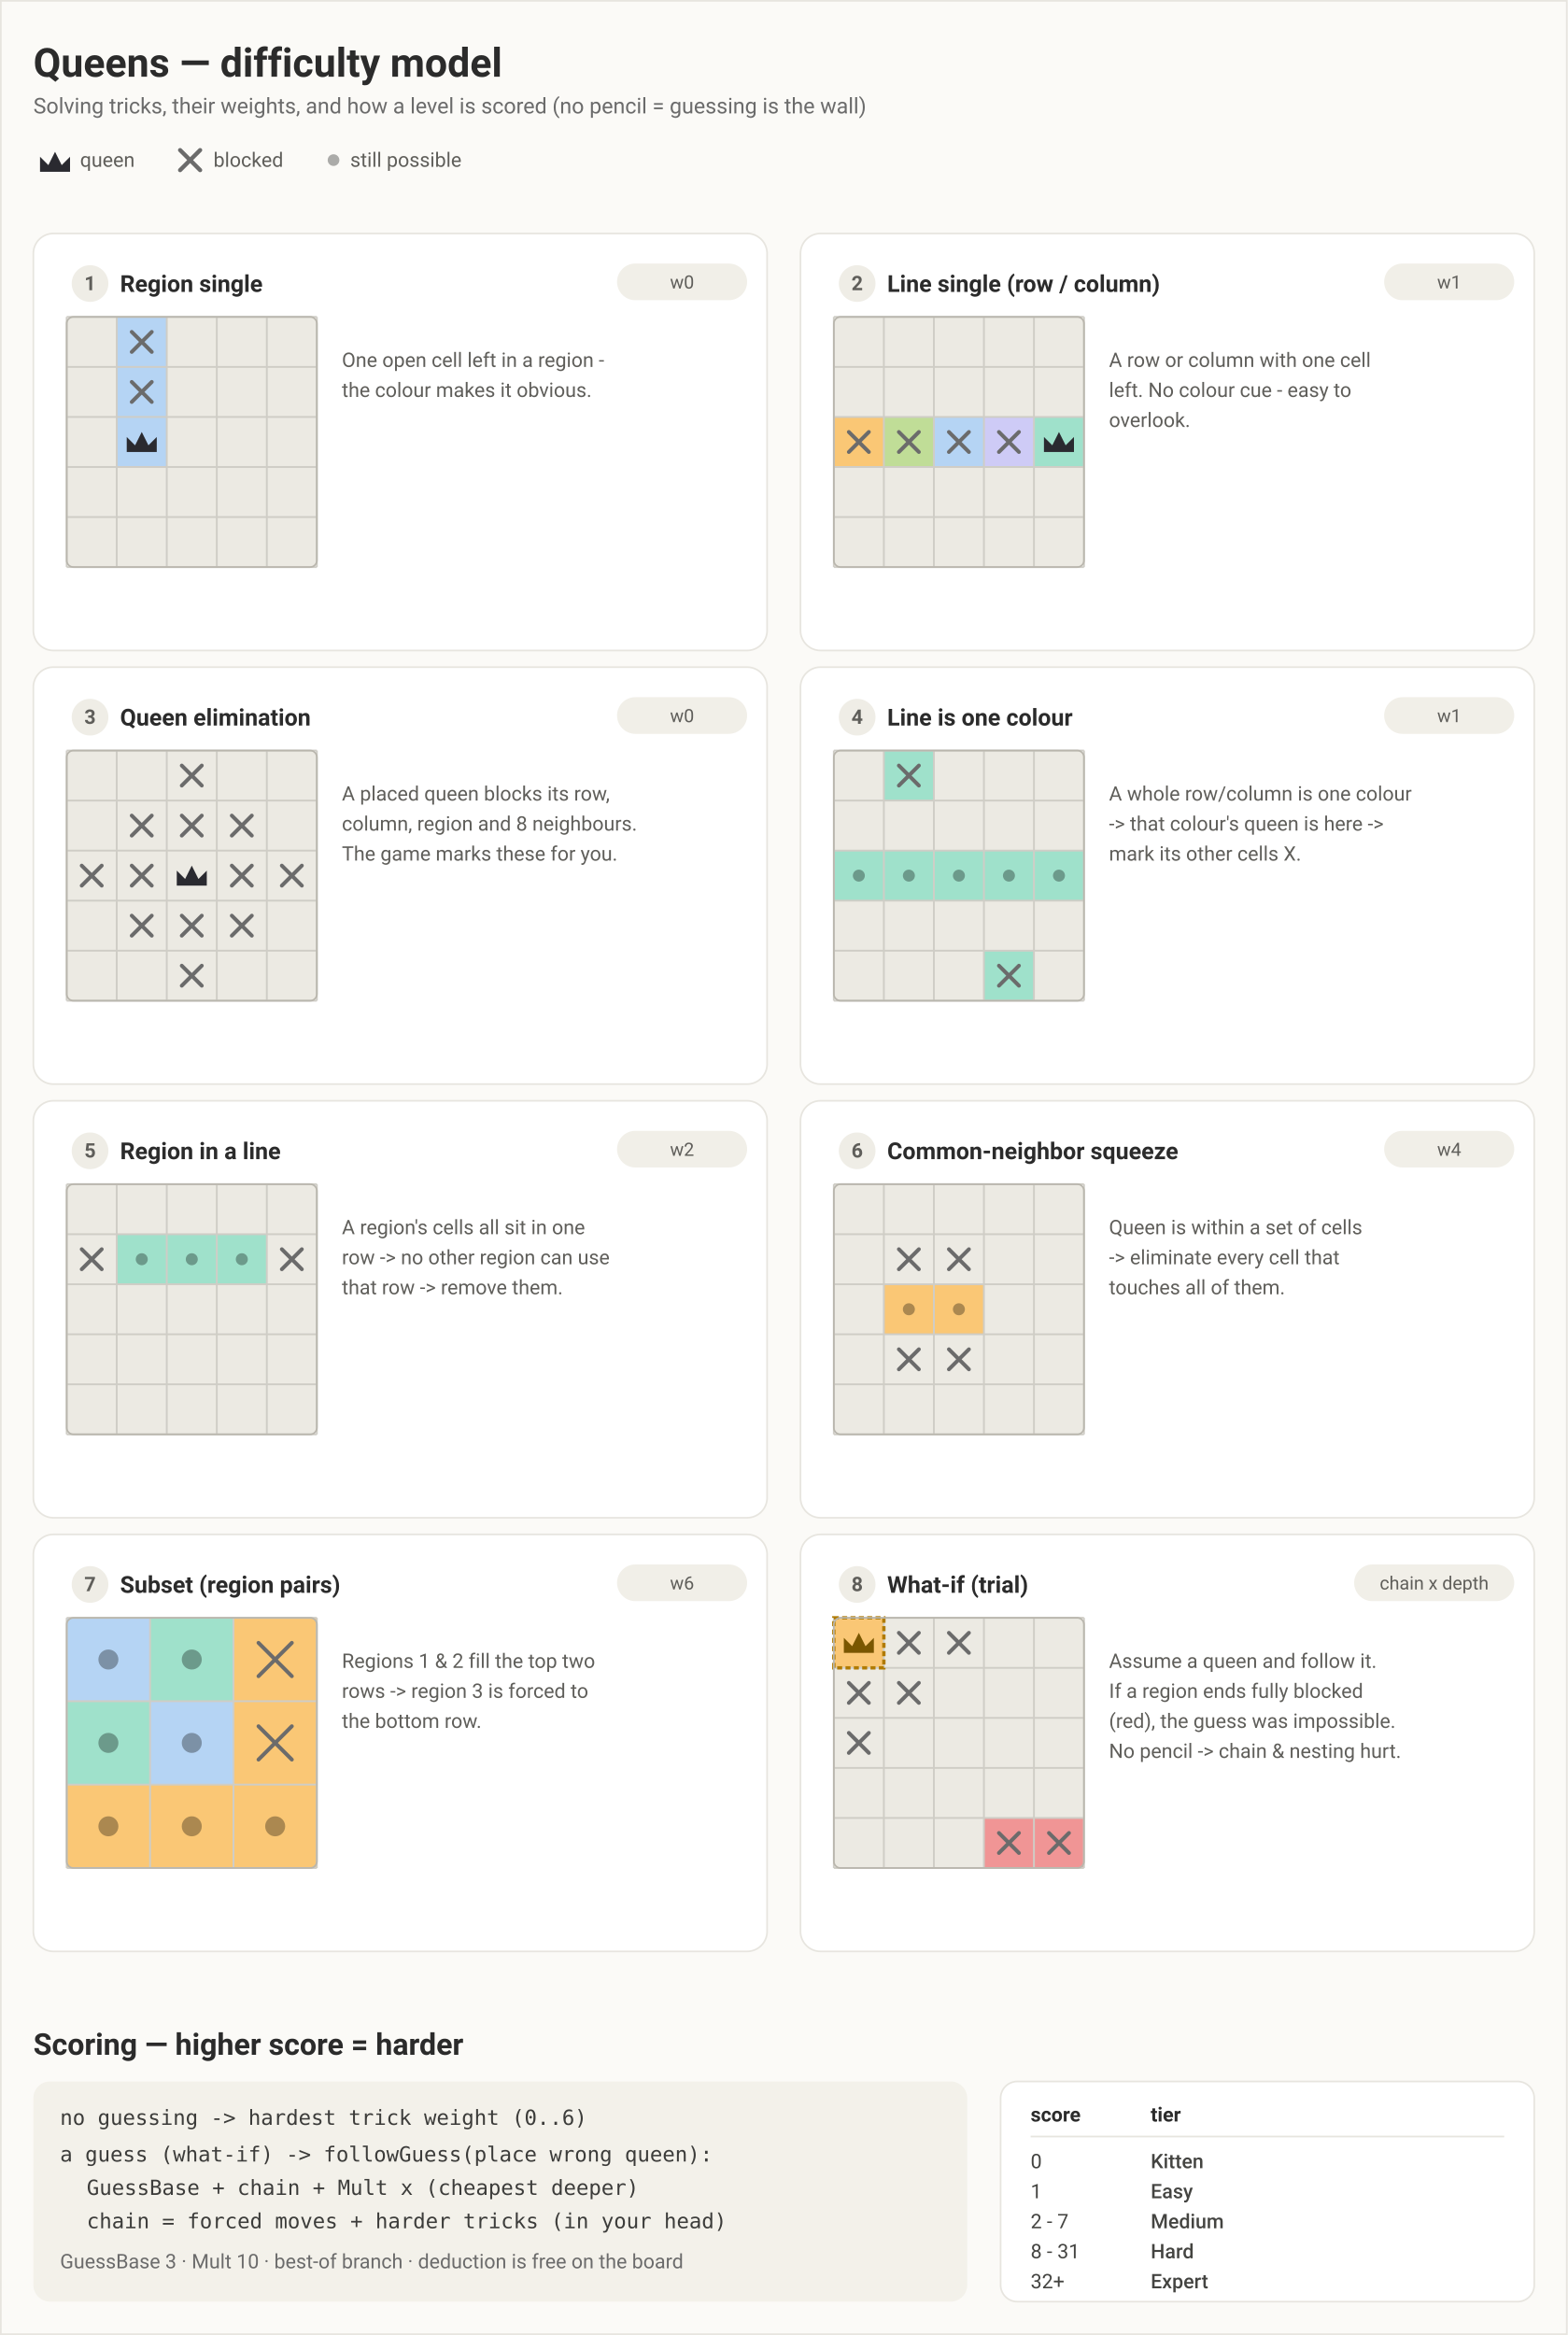
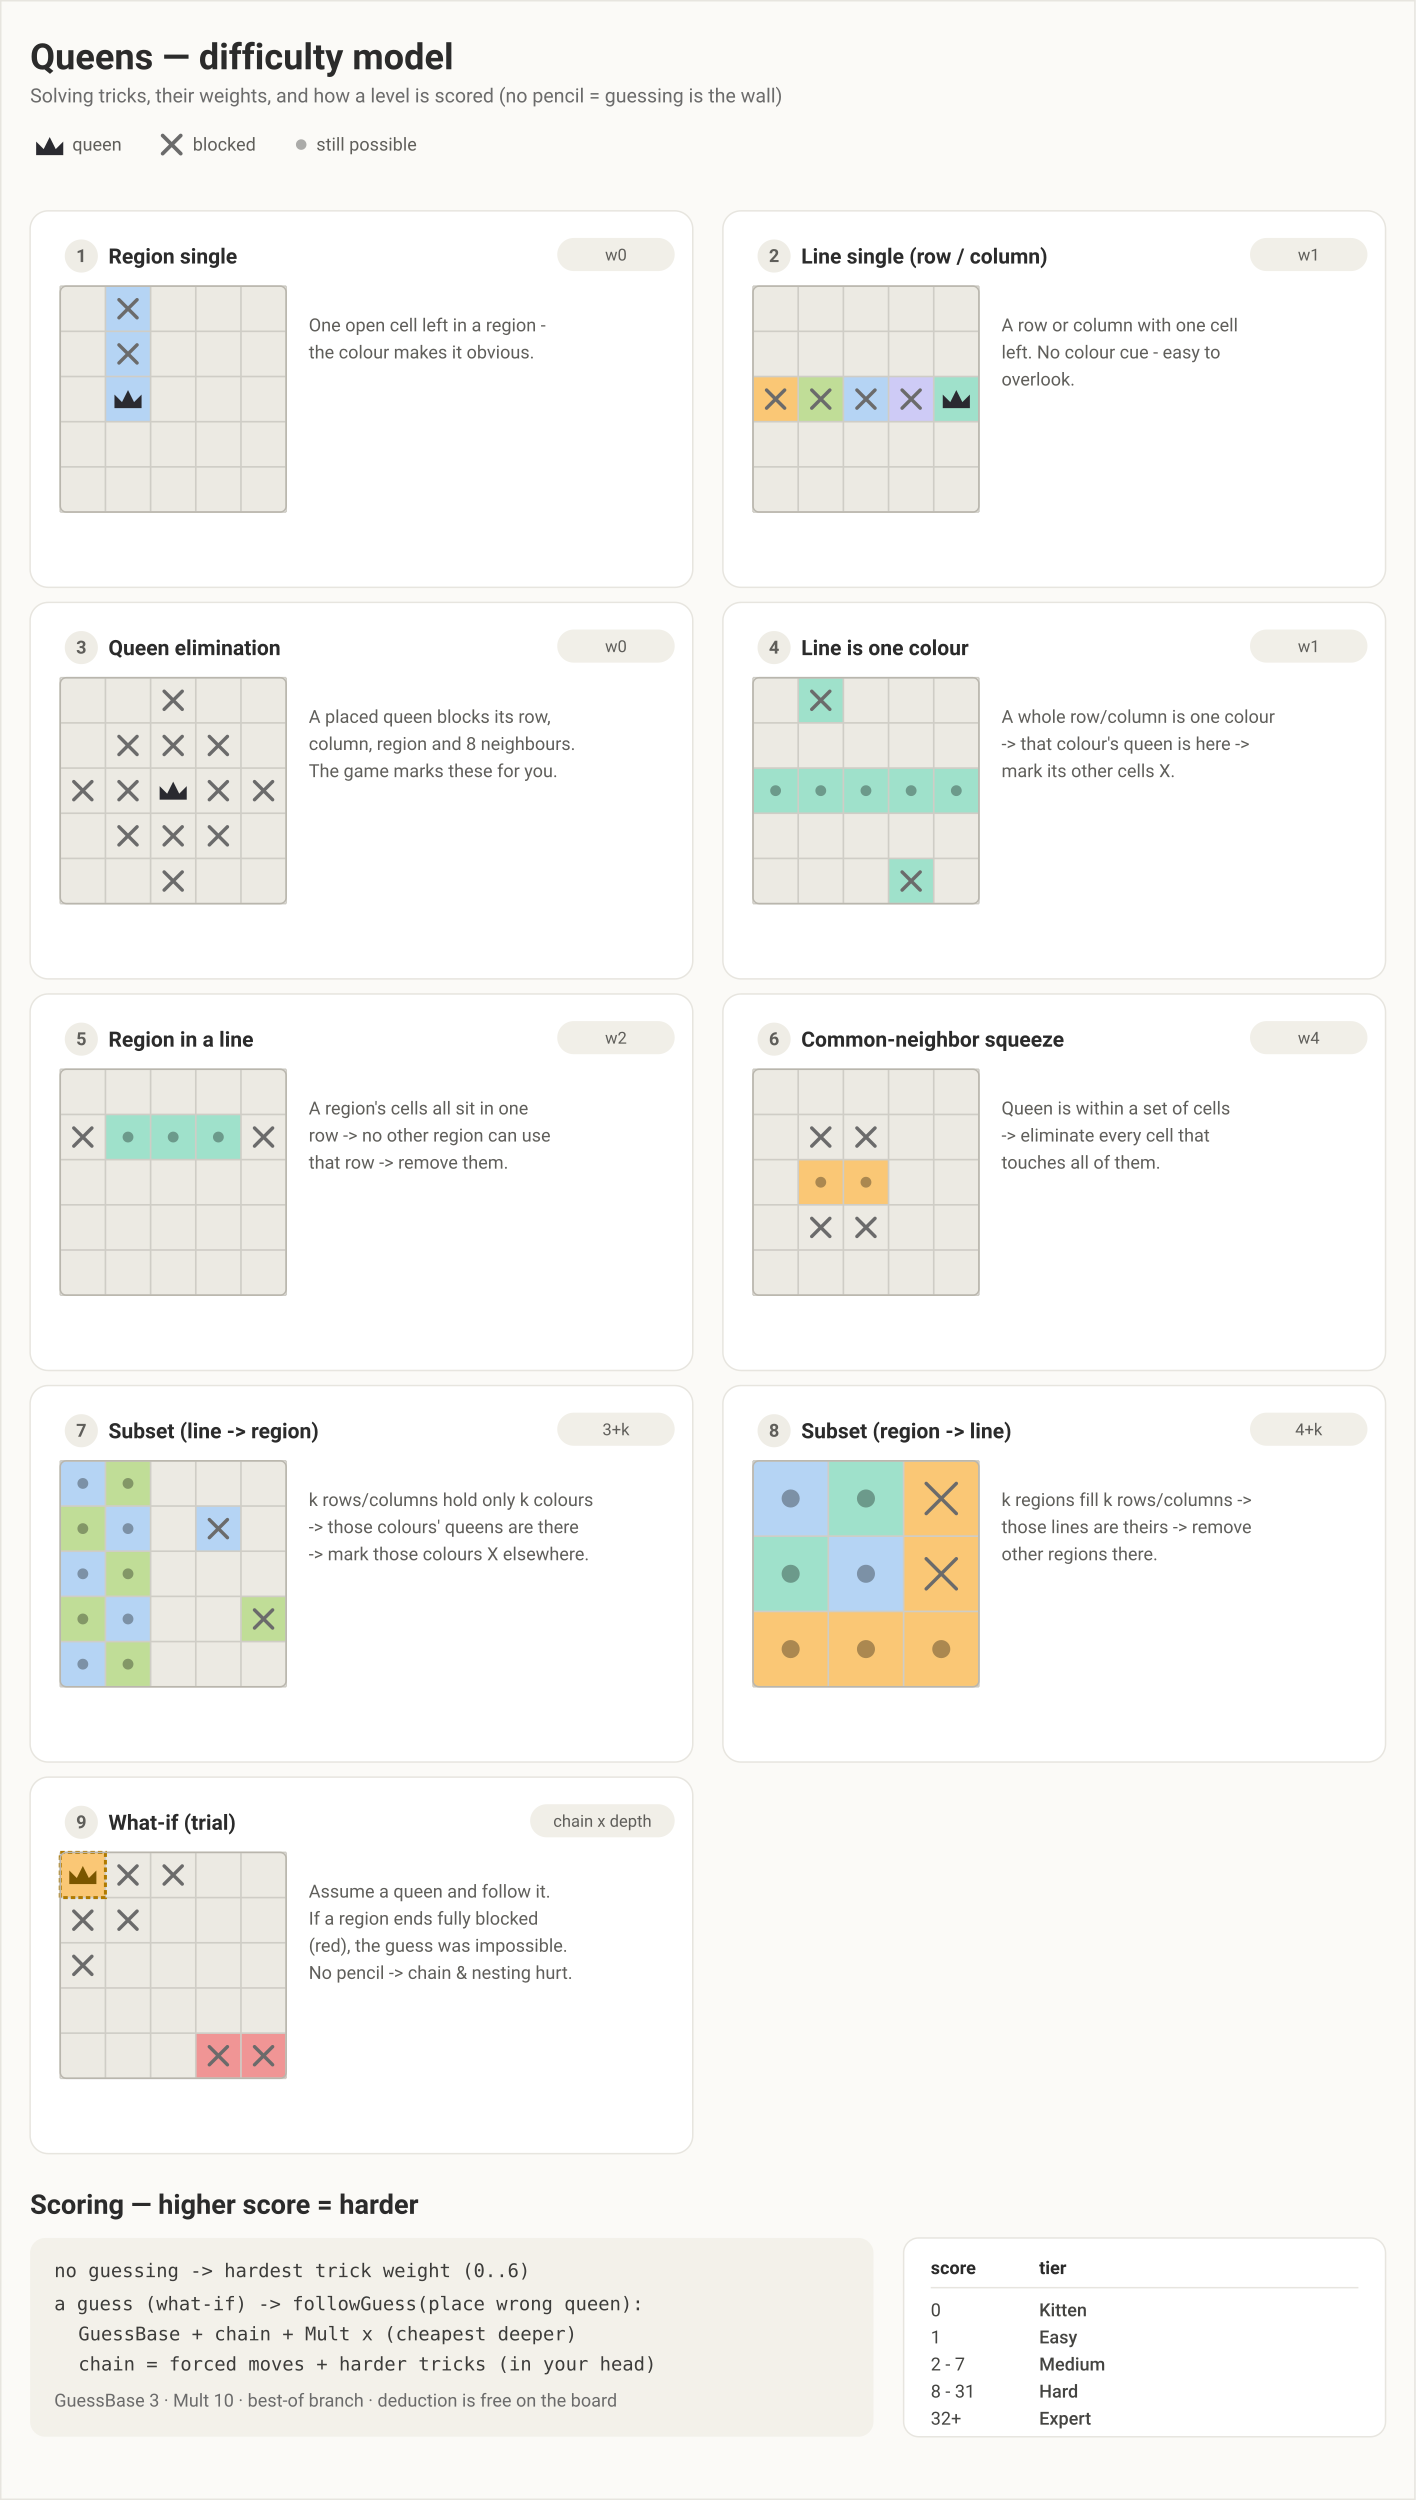
- <svg xmlns="http://www.w3.org/2000/svg" viewBox="0 0 940 1400" role="img" font-family="ui-sans-serif, system-ui, -apple-system, Segoe UI, Roboto, sans-serif">
+ <svg xmlns="http://www.w3.org/2000/svg" viewBox="0 0 940 1660" role="img" font-family="ui-sans-serif, system-ui, -apple-system, Segoe UI, Roboto, sans-serif">
  <defs>
    <g id="cr">
      <path d="M3 17L3 8L8 13L12 5L16 13L21 8L21 17Z" />
    </g>
  </defs>
-   <rect x="0" y="0" width="940" height="1400" fill="#FBFAF7" />
-   <rect x="0.5" y="0.5" width="939" height="1399" fill="none" stroke="#E7E5DF" />
+   <rect x="0" y="0" width="940" height="1660" fill="#FBFAF7" />
+   <rect x="0.5" y="0.5" width="939" height="1659" fill="none" stroke="#E7E5DF" />
  <text x="20" y="46" font-size="24" font-weight="600" fill="#2b2b2b">Queens — difficulty model</text>
  <text x="20" y="68" font-size="13" fill="#6b6b6b">Solving tricks, their weights, and how a level is scored (no pencil = guessing is the wall)</text>
  <use href="#cr" x="21" y="86" fill="#2a2a30" />
  <text x="48" y="100" font-size="12" fill="#5f5e5a">queen</text>
  <path d="M108 90L120 102M120 90L108 102" stroke="#6b6b6b" stroke-width="2.5" stroke-linecap="round" />
  <text x="128" y="100" font-size="12" fill="#5f5e5a">blocked</text>
  <circle cx="200" cy="96" r="3.5" fill="#000" fill-opacity="0.32" />
  <text x="210" y="100" font-size="12" fill="#5f5e5a">still possible</text>
  <g font-size="12" fill="#5f5e5a">
    <rect x="20" y="140" width="440" height="250" rx="12" fill="#fff" stroke="#E7E5DF" />
    <circle cx="54" cy="170" r="11" fill="#EFEDE6" />
    <text x="54" y="174" font-size="12" font-weight="600" fill="#5f5e5a" text-anchor="middle">1</text>
    <text x="72" y="175" font-size="14" font-weight="600" fill="#2b2b2b">Region single</text>
    <rect x="370" y="158" width="78" height="22" rx="11" fill="#F1EFE8" />
    <text x="409" y="173" font-size="11" fill="#5f5e5a" text-anchor="middle">w0</text>
    <rect x="40" y="190" width="150" height="150" rx="4" fill="#ECEAE3" />
    <rect x="70" y="190" width="30" height="30" fill="#B5D4F4" />
    <rect x="70" y="220" width="30" height="30" fill="#B5D4F4" />
    <rect x="70" y="250" width="30" height="30" fill="#B5D4F4" />
    <path d="M40 190V340M70 190V340M100 190V340M130 190V340M160 190V340M190 190V340M40 190H190M40 220H190M40 250H190M40 280H190M40 310H190M40 340H190" stroke="#cfcdc6" stroke-width="1.1" fill="none" />
    <path d="M79 199L91 211M91 199L79 211M79 229L91 241M91 229L79 241" stroke="#6b6b6b" stroke-width="2.3" stroke-linecap="round" />
    <use href="#cr" x="73" y="254" fill="#2a2a30" />
    <rect x="40" y="190" width="150" height="150" rx="4" fill="none" stroke="#b9b6ad" />
    <text x="205" y="220">One open cell left in a region -</text>
    <text x="205" y="238">the colour makes it obvious.</text>
    <rect x="480" y="140" width="440" height="250" rx="12" fill="#fff" stroke="#E7E5DF" />
    <circle cx="514" cy="170" r="11" fill="#EFEDE6" />
    <text x="514" y="174" font-size="12" font-weight="600" fill="#5f5e5a" text-anchor="middle">2</text>
    <text x="532" y="175" font-size="14" font-weight="600" fill="#2b2b2b">Line single (row / column)</text>
    <rect x="830" y="158" width="78" height="22" rx="11" fill="#F1EFE8" />
    <text x="869" y="173" font-size="11" fill="#5f5e5a" text-anchor="middle">w1</text>
    <rect x="500" y="190" width="150" height="150" rx="4" fill="#ECEAE3" />
    <rect x="500" y="250" width="30" height="30" fill="#FAC775" />
    <rect x="530" y="250" width="30" height="30" fill="#C0DD97" />
    <rect x="560" y="250" width="30" height="30" fill="#B5D4F4" />
    <rect x="590" y="250" width="30" height="30" fill="#CECBF6" />
    <rect x="620" y="250" width="30" height="30" fill="#9FE1CB" />
    <path d="M500 190V340M530 190V340M560 190V340M590 190V340M620 190V340M650 190V340M500 190H650M500 220H650M500 250H650M500 280H650M500 310H650M500 340H650" stroke="#cfcdc6" stroke-width="1.1" fill="none" />
    <path d="M509 259L521 271M521 259L509 271M539 259L551 271M551 259L539 271M569 259L581 271M581 259L569 271M599 259L611 271M611 259L599 271" stroke="#6b6b6b" stroke-width="2.3" stroke-linecap="round" />
    <use href="#cr" x="623" y="254" fill="#2a2a30" />
    <rect x="500" y="190" width="150" height="150" rx="4" fill="none" stroke="#b9b6ad" />
    <text x="665" y="220">A row or column with one cell</text>
    <text x="665" y="238">left. No colour cue - easy to</text>
    <text x="665" y="256">overlook.</text>
    <rect x="20" y="400" width="440" height="250" rx="12" fill="#fff" stroke="#E7E5DF" />
    <circle cx="54" cy="430" r="11" fill="#EFEDE6" />
    <text x="54" y="434" font-size="12" font-weight="600" fill="#5f5e5a" text-anchor="middle">3</text>
    <text x="72" y="435" font-size="14" font-weight="600" fill="#2b2b2b">Queen elimination</text>
    <rect x="370" y="418" width="78" height="22" rx="11" fill="#F1EFE8" />
    <text x="409" y="433" font-size="11" fill="#5f5e5a" text-anchor="middle">w0</text>
    <rect x="40" y="450" width="150" height="150" rx="4" fill="#ECEAE3" />
    <path d="M40 450V600M70 450V600M100 450V600M130 450V600M160 450V600M190 450V600M40 450H190M40 480H190M40 510H190M40 540H190M40 570H190M40 600H190" stroke="#cfcdc6" stroke-width="1.1" fill="none" />
    <path d="M49 519L61 531M61 519L49 531M79 519L91 531M91 519L79 531M139 519L151 531M151 519L139 531M169 519L181 531M181 519L169 531M109 459L121 471M121 459L109 471M109 489L121 501M121 489L109 501M109 549L121 561M121 549L109 561M109 579L121 591M121 579L109 591M79 489L91 501M91 489L79 501M139 489L151 501M151 489L139 501M79 549L91 561M91 549L79 561M139 549L151 561M151 549L139 561" stroke="#6b6b6b" stroke-width="2.3" stroke-linecap="round" />
    <use href="#cr" x="103" y="514" fill="#2a2a30" />
    <rect x="40" y="450" width="150" height="150" rx="4" fill="none" stroke="#b9b6ad" />
    <text x="205" y="480">A placed queen blocks its row,</text>
    <text x="205" y="498">column, region and 8 neighbours.</text>
    <text x="205" y="516">The game marks these for you.</text>
    <rect x="480" y="400" width="440" height="250" rx="12" fill="#fff" stroke="#E7E5DF" />
    <circle cx="514" cy="430" r="11" fill="#EFEDE6" />
    <text x="514" y="434" font-size="12" font-weight="600" fill="#5f5e5a" text-anchor="middle">4</text>
    <text x="532" y="435" font-size="14" font-weight="600" fill="#2b2b2b">Line is one colour</text>
    <rect x="830" y="418" width="78" height="22" rx="11" fill="#F1EFE8" />
    <text x="869" y="433" font-size="11" fill="#5f5e5a" text-anchor="middle">w1</text>
    <rect x="500" y="450" width="150" height="150" rx="4" fill="#ECEAE3" />
    <rect x="500" y="510" width="30" height="30" fill="#9FE1CB" />
    <rect x="530" y="510" width="30" height="30" fill="#9FE1CB" />
    <rect x="560" y="510" width="30" height="30" fill="#9FE1CB" />
    <rect x="590" y="510" width="30" height="30" fill="#9FE1CB" />
    <rect x="620" y="510" width="30" height="30" fill="#9FE1CB" />
    <rect x="530" y="450" width="30" height="30" fill="#9FE1CB" />
    <rect x="590" y="570" width="30" height="30" fill="#9FE1CB" />
    <path d="M500 450V600M530 450V600M560 450V600M590 450V600M620 450V600M650 450V600M500 450H650M500 480H650M500 510H650M500 540H650M500 570H650M500 600H650" stroke="#cfcdc6" stroke-width="1.1" fill="none" />
    <path d="M539 459L551 471M551 459L539 471M599 579L611 591M611 579L599 591" stroke="#6b6b6b" stroke-width="2.3" stroke-linecap="round" />
    <circle cx="515" cy="525" r="3.6" fill="#000" fill-opacity="0.32" />
    <circle cx="545" cy="525" r="3.6" fill="#000" fill-opacity="0.32" />
    <circle cx="575" cy="525" r="3.6" fill="#000" fill-opacity="0.32" />
    <circle cx="605" cy="525" r="3.6" fill="#000" fill-opacity="0.32" />
    <circle cx="635" cy="525" r="3.6" fill="#000" fill-opacity="0.32" />
    <rect x="500" y="450" width="150" height="150" rx="4" fill="none" stroke="#b9b6ad" />
    <text x="665" y="480">A whole row/column is one colour</text>
    <text x="665" y="498">-&gt; that colour's queen is here -&gt;</text>
    <text x="665" y="516">mark its other cells X.</text>
    <rect x="20" y="660" width="440" height="250" rx="12" fill="#fff" stroke="#E7E5DF" />
    <circle cx="54" cy="690" r="11" fill="#EFEDE6" />
    <text x="54" y="694" font-size="12" font-weight="600" fill="#5f5e5a" text-anchor="middle">5</text>
    <text x="72" y="695" font-size="14" font-weight="600" fill="#2b2b2b">Region in a line</text>
    <rect x="370" y="678" width="78" height="22" rx="11" fill="#F1EFE8" />
    <text x="409" y="693" font-size="11" fill="#5f5e5a" text-anchor="middle">w2</text>
    <rect x="40" y="710" width="150" height="150" rx="4" fill="#ECEAE3" />
    <rect x="70" y="740" width="30" height="30" fill="#9FE1CB" />
    <rect x="100" y="740" width="30" height="30" fill="#9FE1CB" />
    <rect x="130" y="740" width="30" height="30" fill="#9FE1CB" />
    <path d="M40 710V860M70 710V860M100 710V860M130 710V860M160 710V860M190 710V860M40 710H190M40 740H190M40 770H190M40 800H190M40 830H190M40 860H190" stroke="#cfcdc6" stroke-width="1.1" fill="none" />
    <path d="M49 749L61 761M61 749L49 761M169 749L181 761M181 749L169 761" stroke="#6b6b6b" stroke-width="2.3" stroke-linecap="round" />
    <circle cx="85" cy="755" r="3.6" fill="#000" fill-opacity="0.32" />
    <circle cx="115" cy="755" r="3.6" fill="#000" fill-opacity="0.32" />
    <circle cx="145" cy="755" r="3.6" fill="#000" fill-opacity="0.32" />
    <rect x="40" y="710" width="150" height="150" rx="4" fill="none" stroke="#b9b6ad" />
    <text x="205" y="740">A region's cells all sit in one</text>
    <text x="205" y="758">row -&gt; no other region can use</text>
    <text x="205" y="776">that row -&gt; remove them.</text>
    <rect x="480" y="660" width="440" height="250" rx="12" fill="#fff" stroke="#E7E5DF" />
    <circle cx="514" cy="690" r="11" fill="#EFEDE6" />
    <text x="514" y="694" font-size="12" font-weight="600" fill="#5f5e5a" text-anchor="middle">6</text>
    <text x="532" y="695" font-size="14" font-weight="600" fill="#2b2b2b">Common-neighbor squeeze</text>
    <rect x="830" y="678" width="78" height="22" rx="11" fill="#F1EFE8" />
    <text x="869" y="693" font-size="11" fill="#5f5e5a" text-anchor="middle">w4</text>
    <rect x="500" y="710" width="150" height="150" rx="4" fill="#ECEAE3" />
    <rect x="530" y="770" width="30" height="30" fill="#FAC775" />
    <rect x="560" y="770" width="30" height="30" fill="#FAC775" />
    <path d="M500 710V860M530 710V860M560 710V860M590 710V860M620 710V860M650 710V860M500 710H650M500 740H650M500 770H650M500 800H650M500 830H650M500 860H650" stroke="#cfcdc6" stroke-width="1.1" fill="none" />
    <path d="M539 749L551 761M551 749L539 761M569 749L581 761M581 749L569 761M539 809L551 821M551 809L539 821M569 809L581 821M581 809L569 821" stroke="#6b6b6b" stroke-width="2.3" stroke-linecap="round" />
    <circle cx="545" cy="785" r="3.6" fill="#000" fill-opacity="0.32" />
    <circle cx="575" cy="785" r="3.6" fill="#000" fill-opacity="0.32" />
    <rect x="500" y="710" width="150" height="150" rx="4" fill="none" stroke="#b9b6ad" />
    <text x="665" y="740">Queen is within a set of cells</text>
    <text x="665" y="758">-&gt; eliminate every cell that</text>
    <text x="665" y="776">touches all of them.</text>
    <rect x="20" y="920" width="440" height="250" rx="12" fill="#fff" stroke="#E7E5DF" />
    <circle cx="54" cy="950" r="11" fill="#EFEDE6" />
    <text x="54" y="954" font-size="12" font-weight="600" fill="#5f5e5a" text-anchor="middle">7</text>
-     <text x="72" y="955" font-size="14" font-weight="600" fill="#2b2b2b">Subset (region pairs)</text>
+     <text x="72" y="955" font-size="14" font-weight="600" fill="#2b2b2b">Subset (line -&gt; region)</text>
    <rect x="370" y="938" width="78" height="22" rx="11" fill="#F1EFE8" />
-     <text x="409" y="953" font-size="11" fill="#5f5e5a" text-anchor="middle">w6</text>
+     <text x="409" y="953" font-size="11" fill="#5f5e5a" text-anchor="middle">3+k</text>
    <rect x="40" y="970" width="150" height="150" rx="4" fill="#ECEAE3" />
-     <rect x="40" y="970" width="50" height="50" fill="#B5D4F4" />
-     <rect x="90" y="970" width="50" height="50" fill="#9FE1CB" />
-     <rect x="140" y="970" width="50" height="50" fill="#FAC775" />
-     <rect x="40" y="1020" width="50" height="50" fill="#9FE1CB" />
-     <rect x="90" y="1020" width="50" height="50" fill="#B5D4F4" />
-     <rect x="140" y="1020" width="50" height="50" fill="#FAC775" />
-     <rect x="40" y="1070" width="50" height="50" fill="#FAC775" />
-     <rect x="90" y="1070" width="50" height="50" fill="#FAC775" />
-     <rect x="140" y="1070" width="50" height="50" fill="#FAC775" />
-     <path d="M40 970V1120M90 970V1120M140 970V1120M190 970V1120M40 970H190M40 1020H190M40 1070H190M40 1120H190" stroke="#cfcdc6" stroke-width="1.1" fill="none" />
-     <path d="M155 985L175 1005M175 985L155 1005M155 1035L175 1055M175 1035L155 1055" stroke="#6b6b6b" stroke-width="2.3" stroke-linecap="round" />
-     <circle cx="65" cy="995" r="6.0" fill="#000" fill-opacity="0.32" />
-     <circle cx="115" cy="995" r="6.0" fill="#000" fill-opacity="0.32" />
-     <circle cx="65" cy="1045" r="6.0" fill="#000" fill-opacity="0.32" />
-     <circle cx="115" cy="1045" r="6.0" fill="#000" fill-opacity="0.32" />
-     <circle cx="65" cy="1095" r="6.0" fill="#000" fill-opacity="0.32" />
-     <circle cx="115" cy="1095" r="6.0" fill="#000" fill-opacity="0.32" />
-     <circle cx="165" cy="1095" r="6.0" fill="#000" fill-opacity="0.32" />
+     <rect x="40" y="970" width="30" height="30" fill="#B5D4F4" />
+     <rect x="40" y="1000" width="30" height="30" fill="#C0DD97" />
+     <rect x="40" y="1030" width="30" height="30" fill="#B5D4F4" />
+     <rect x="40" y="1060" width="30" height="30" fill="#C0DD97" />
+     <rect x="40" y="1090" width="30" height="30" fill="#B5D4F4" />
+     <rect x="70" y="970" width="30" height="30" fill="#C0DD97" />
+     <rect x="70" y="1000" width="30" height="30" fill="#B5D4F4" />
+     <rect x="70" y="1030" width="30" height="30" fill="#C0DD97" />
+     <rect x="70" y="1060" width="30" height="30" fill="#B5D4F4" />
+     <rect x="70" y="1090" width="30" height="30" fill="#C0DD97" />
+     <rect x="130" y="1000" width="30" height="30" fill="#B5D4F4" />
+     <rect x="160" y="1060" width="30" height="30" fill="#C0DD97" />
+     <path d="M40 970V1120M70 970V1120M100 970V1120M130 970V1120M160 970V1120M190 970V1120M40 970H190M40 1000H190M40 1030H190M40 1060H190M40 1090H190M40 1120H190" stroke="#cfcdc6" stroke-width="1.1" fill="none" />
+     <path d="M139 1009L151 1021M151 1009L139 1021M169 1069L181 1081M181 1069L169 1081" stroke="#6b6b6b" stroke-width="2.3" stroke-linecap="round" />
+     <circle cx="55" cy="985" r="3.6" fill="#000" fill-opacity="0.32" />
+     <circle cx="55" cy="1015" r="3.6" fill="#000" fill-opacity="0.32" />
+     <circle cx="55" cy="1045" r="3.6" fill="#000" fill-opacity="0.32" />
+     <circle cx="55" cy="1075" r="3.6" fill="#000" fill-opacity="0.32" />
+     <circle cx="55" cy="1105" r="3.6" fill="#000" fill-opacity="0.32" />
+     <circle cx="85" cy="985" r="3.6" fill="#000" fill-opacity="0.32" />
+     <circle cx="85" cy="1015" r="3.6" fill="#000" fill-opacity="0.32" />
+     <circle cx="85" cy="1045" r="3.6" fill="#000" fill-opacity="0.32" />
+     <circle cx="85" cy="1075" r="3.6" fill="#000" fill-opacity="0.32" />
+     <circle cx="85" cy="1105" r="3.6" fill="#000" fill-opacity="0.32" />
    <rect x="40" y="970" width="150" height="150" rx="4" fill="none" stroke="#b9b6ad" />
-     <text x="205" y="1000">Regions 1 &amp; 2 fill the top two</text>
-     <text x="205" y="1018">rows -&gt; region 3 is forced to</text>
-     <text x="205" y="1036">the bottom row.</text>
+     <text x="205" y="1000">k rows/columns hold only k colours</text>
+     <text x="205" y="1018">-&gt; those colours' queens are there</text>
+     <text x="205" y="1036">-&gt; mark those colours X elsewhere.</text>
    <rect x="480" y="920" width="440" height="250" rx="12" fill="#fff" stroke="#E7E5DF" />
    <circle cx="514" cy="950" r="11" fill="#EFEDE6" />
    <text x="514" y="954" font-size="12" font-weight="600" fill="#5f5e5a" text-anchor="middle">8</text>
-     <text x="532" y="955" font-size="14" font-weight="600" fill="#2b2b2b">What-if (trial)</text>
-     <rect x="812" y="938" width="96" height="22" rx="11" fill="#F1EFE8" />
-     <text x="860" y="953" font-size="11" fill="#5f5e5a" text-anchor="middle">chain x depth</text>
+     <text x="532" y="955" font-size="14" font-weight="600" fill="#2b2b2b">Subset (region -&gt; line)</text>
+     <rect x="830" y="938" width="78" height="22" rx="11" fill="#F1EFE8" />
+     <text x="869" y="953" font-size="11" fill="#5f5e5a" text-anchor="middle">4+k</text>
    <rect x="500" y="970" width="150" height="150" rx="4" fill="#ECEAE3" />
-     <rect x="500" y="970" width="30" height="30" fill="#FAC775" />
-     <rect x="590" y="1090" width="30" height="30" fill="#F09595" />
-     <rect x="620" y="1090" width="30" height="30" fill="#F09595" />
-     <path d="M500 970V1120M530 970V1120M560 970V1120M590 970V1120M620 970V1120M650 970V1120M500 970H650M500 1000H650M500 1030H650M500 1060H650M500 1090H650M500 1120H650" stroke="#cfcdc6" stroke-width="1.1" fill="none" />
-     <path d="M539 979L551 991M551 979L539 991M569 979L581 991M581 979L569 991M509 1009L521 1021M521 1009L509 1021M509 1039L521 1051M521 1039L509 1051M539 1009L551 1021M551 1009L539 1021M599 1099L611 1111M611 1099L599 1111M629 1099L641 1111M641 1099L629 1111" stroke="#6b6b6b" stroke-width="2.3" stroke-linecap="round" />
-     <rect x="500" y="970" width="30" height="30" fill="none" stroke="#b07a00" stroke-width="2" stroke-dasharray="3 2" />
-     <use href="#cr" x="503" y="974" fill="#7a5600" />
+     <rect x="500" y="970" width="50" height="50" fill="#B5D4F4" />
+     <rect x="550" y="970" width="50" height="50" fill="#9FE1CB" />
+     <rect x="600" y="970" width="50" height="50" fill="#FAC775" />
+     <rect x="500" y="1020" width="50" height="50" fill="#9FE1CB" />
+     <rect x="550" y="1020" width="50" height="50" fill="#B5D4F4" />
+     <rect x="600" y="1020" width="50" height="50" fill="#FAC775" />
+     <rect x="500" y="1070" width="50" height="50" fill="#FAC775" />
+     <rect x="550" y="1070" width="50" height="50" fill="#FAC775" />
+     <rect x="600" y="1070" width="50" height="50" fill="#FAC775" />
+     <path d="M500 970V1120M550 970V1120M600 970V1120M650 970V1120M500 970H650M500 1020H650M500 1070H650M500 1120H650" stroke="#cfcdc6" stroke-width="1.1" fill="none" />
+     <path d="M615 985L635 1005M635 985L615 1005M615 1035L635 1055M635 1035L615 1055" stroke="#6b6b6b" stroke-width="2.3" stroke-linecap="round" />
+     <circle cx="525" cy="995" r="6.0" fill="#000" fill-opacity="0.32" />
+     <circle cx="575" cy="995" r="6.0" fill="#000" fill-opacity="0.32" />
+     <circle cx="525" cy="1045" r="6.0" fill="#000" fill-opacity="0.32" />
+     <circle cx="575" cy="1045" r="6.0" fill="#000" fill-opacity="0.32" />
+     <circle cx="525" cy="1095" r="6.0" fill="#000" fill-opacity="0.32" />
+     <circle cx="575" cy="1095" r="6.0" fill="#000" fill-opacity="0.32" />
+     <circle cx="625" cy="1095" r="6.0" fill="#000" fill-opacity="0.32" />
    <rect x="500" y="970" width="150" height="150" rx="4" fill="none" stroke="#b9b6ad" />
-     <text x="665" y="1000">Assume a queen and follow it.</text>
-     <text x="665" y="1018">If a region ends fully blocked</text>
-     <text x="665" y="1036">(red), the guess was impossible.</text>
-     <text x="665" y="1054">No pencil -&gt; chain &amp; nesting hurt.</text>
+     <text x="665" y="1000">k regions fill k rows/columns -&gt;</text>
+     <text x="665" y="1018">those lines are theirs -&gt; remove</text>
+     <text x="665" y="1036">other regions there.</text>
+     <rect x="20" y="1180" width="440" height="250" rx="12" fill="#fff" stroke="#E7E5DF" />
+     <circle cx="54" cy="1210" r="11" fill="#EFEDE6" />
+     <text x="54" y="1214" font-size="12" font-weight="600" fill="#5f5e5a" text-anchor="middle">9</text>
+     <text x="72" y="1215" font-size="14" font-weight="600" fill="#2b2b2b">What-if (trial)</text>
+     <rect x="352" y="1198" width="96" height="22" rx="11" fill="#F1EFE8" />
+     <text x="400" y="1213" font-size="11" fill="#5f5e5a" text-anchor="middle">chain x depth</text>
+     <rect x="40" y="1230" width="150" height="150" rx="4" fill="#ECEAE3" />
+     <rect x="40" y="1230" width="30" height="30" fill="#FAC775" />
+     <rect x="130" y="1350" width="30" height="30" fill="#F09595" />
+     <rect x="160" y="1350" width="30" height="30" fill="#F09595" />
+     <path d="M40 1230V1380M70 1230V1380M100 1230V1380M130 1230V1380M160 1230V1380M190 1230V1380M40 1230H190M40 1260H190M40 1290H190M40 1320H190M40 1350H190M40 1380H190" stroke="#cfcdc6" stroke-width="1.1" fill="none" />
+     <path d="M79 1239L91 1251M91 1239L79 1251M109 1239L121 1251M121 1239L109 1251M49 1269L61 1281M61 1269L49 1281M49 1299L61 1311M61 1299L49 1311M79 1269L91 1281M91 1269L79 1281M139 1359L151 1371M151 1359L139 1371M169 1359L181 1371M181 1359L169 1371" stroke="#6b6b6b" stroke-width="2.3" stroke-linecap="round" />
+     <rect x="40" y="1230" width="30" height="30" fill="none" stroke="#b07a00" stroke-width="2" stroke-dasharray="3 2" />
+     <use href="#cr" x="43" y="1234" fill="#7a5600" />
+     <rect x="40" y="1230" width="150" height="150" rx="4" fill="none" stroke="#b9b6ad" />
+     <text x="205" y="1260">Assume a queen and follow it.</text>
+     <text x="205" y="1278">If a region ends fully blocked</text>
+     <text x="205" y="1296">(red), the guess was impossible.</text>
+     <text x="205" y="1314">No pencil -&gt; chain &amp; nesting hurt.</text>
  </g>
-   <text x="20" y="1232" font-size="18" font-weight="600" fill="#2b2b2b">Scoring — higher score = harder</text>
-   <rect x="20" y="1248" width="560" height="132" rx="10" fill="#F3F1EA" />
+   <text x="20" y="1470" font-size="18" font-weight="600" fill="#2b2b2b">Scoring — higher score = harder</text>
+   <rect x="20" y="1486" width="560" height="132" rx="10" fill="#F3F1EA" />
  <g font-family="ui-monospace, Menlo, Consolas, monospace" font-size="12.5" fill="#3c3c3a">
-     <text x="36" y="1274">no guessing      -&gt; hardest trick weight (0..6)</text>
-     <text x="36" y="1296">a guess (what-if) -&gt; followGuess(place wrong queen):</text>
-     <text x="52" y="1316">GuessBase + chain + Mult x (cheapest deeper)</text>
-     <text x="52" y="1336">chain = forced moves + harder tricks (in your head)</text>
+     <text x="36" y="1512">no guessing      -&gt; hardest trick weight (0..6)</text>
+     <text x="36" y="1534">a guess (what-if) -&gt; followGuess(place wrong queen):</text>
+     <text x="52" y="1554">GuessBase + chain + Mult x (cheapest deeper)</text>
+     <text x="52" y="1574">chain = forced moves + harder tricks (in your head)</text>
  </g>
-   <text x="36" y="1360" font-size="12" fill="#6b6b6b">GuessBase 3 · Mult 10 · best-of branch · deduction is free on the board</text>
-   <rect x="600" y="1248" width="320" height="132" rx="10" fill="#fff" stroke="#E7E5DF" />
-   <text x="618" y="1272" font-size="12" font-weight="600" fill="#2b2b2b">score</text>
-   <text x="690" y="1272" font-size="12" font-weight="600" fill="#2b2b2b">tier</text>
-   <line x1="618" y1="1281" x2="902" y2="1281" stroke="#E7E5DF" />
+   <text x="36" y="1598" font-size="12" fill="#6b6b6b">GuessBase 3 · Mult 10 · best-of branch · deduction is free on the board</text>
+   <rect x="600" y="1486" width="320" height="132" rx="10" fill="#fff" stroke="#E7E5DF" />
+   <text x="618" y="1510" font-size="12" font-weight="600" fill="#2b2b2b">score</text>
+   <text x="690" y="1510" font-size="12" font-weight="600" fill="#2b2b2b">tier</text>
+   <line x1="618" y1="1519" x2="902" y2="1519" stroke="#E7E5DF" />
  <g font-size="12" fill="#444441">
-     <text x="618" y="1300">0</text>
-     <text x="690" y="1300" font-weight="500">Kitten</text>
-     <text x="618" y="1318">1</text>
-     <text x="690" y="1318" font-weight="500">Easy</text>
-     <text x="618" y="1336">2 - 7</text>
-     <text x="690" y="1336" font-weight="500">Medium</text>
-     <text x="618" y="1354">8 - 31</text>
-     <text x="690" y="1354" font-weight="500">Hard</text>
-     <text x="618" y="1372">32+</text>
-     <text x="690" y="1372" font-weight="500">Expert</text>
+     <text x="618" y="1538">0</text>
+     <text x="690" y="1538" font-weight="500">Kitten</text>
+     <text x="618" y="1556">1</text>
+     <text x="690" y="1556" font-weight="500">Easy</text>
+     <text x="618" y="1574">2 - 7</text>
+     <text x="690" y="1574" font-weight="500">Medium</text>
+     <text x="618" y="1592">8 - 31</text>
+     <text x="690" y="1592" font-weight="500">Hard</text>
+     <text x="618" y="1610">32+</text>
+     <text x="690" y="1610" font-weight="500">Expert</text>
  </g>
</svg>
